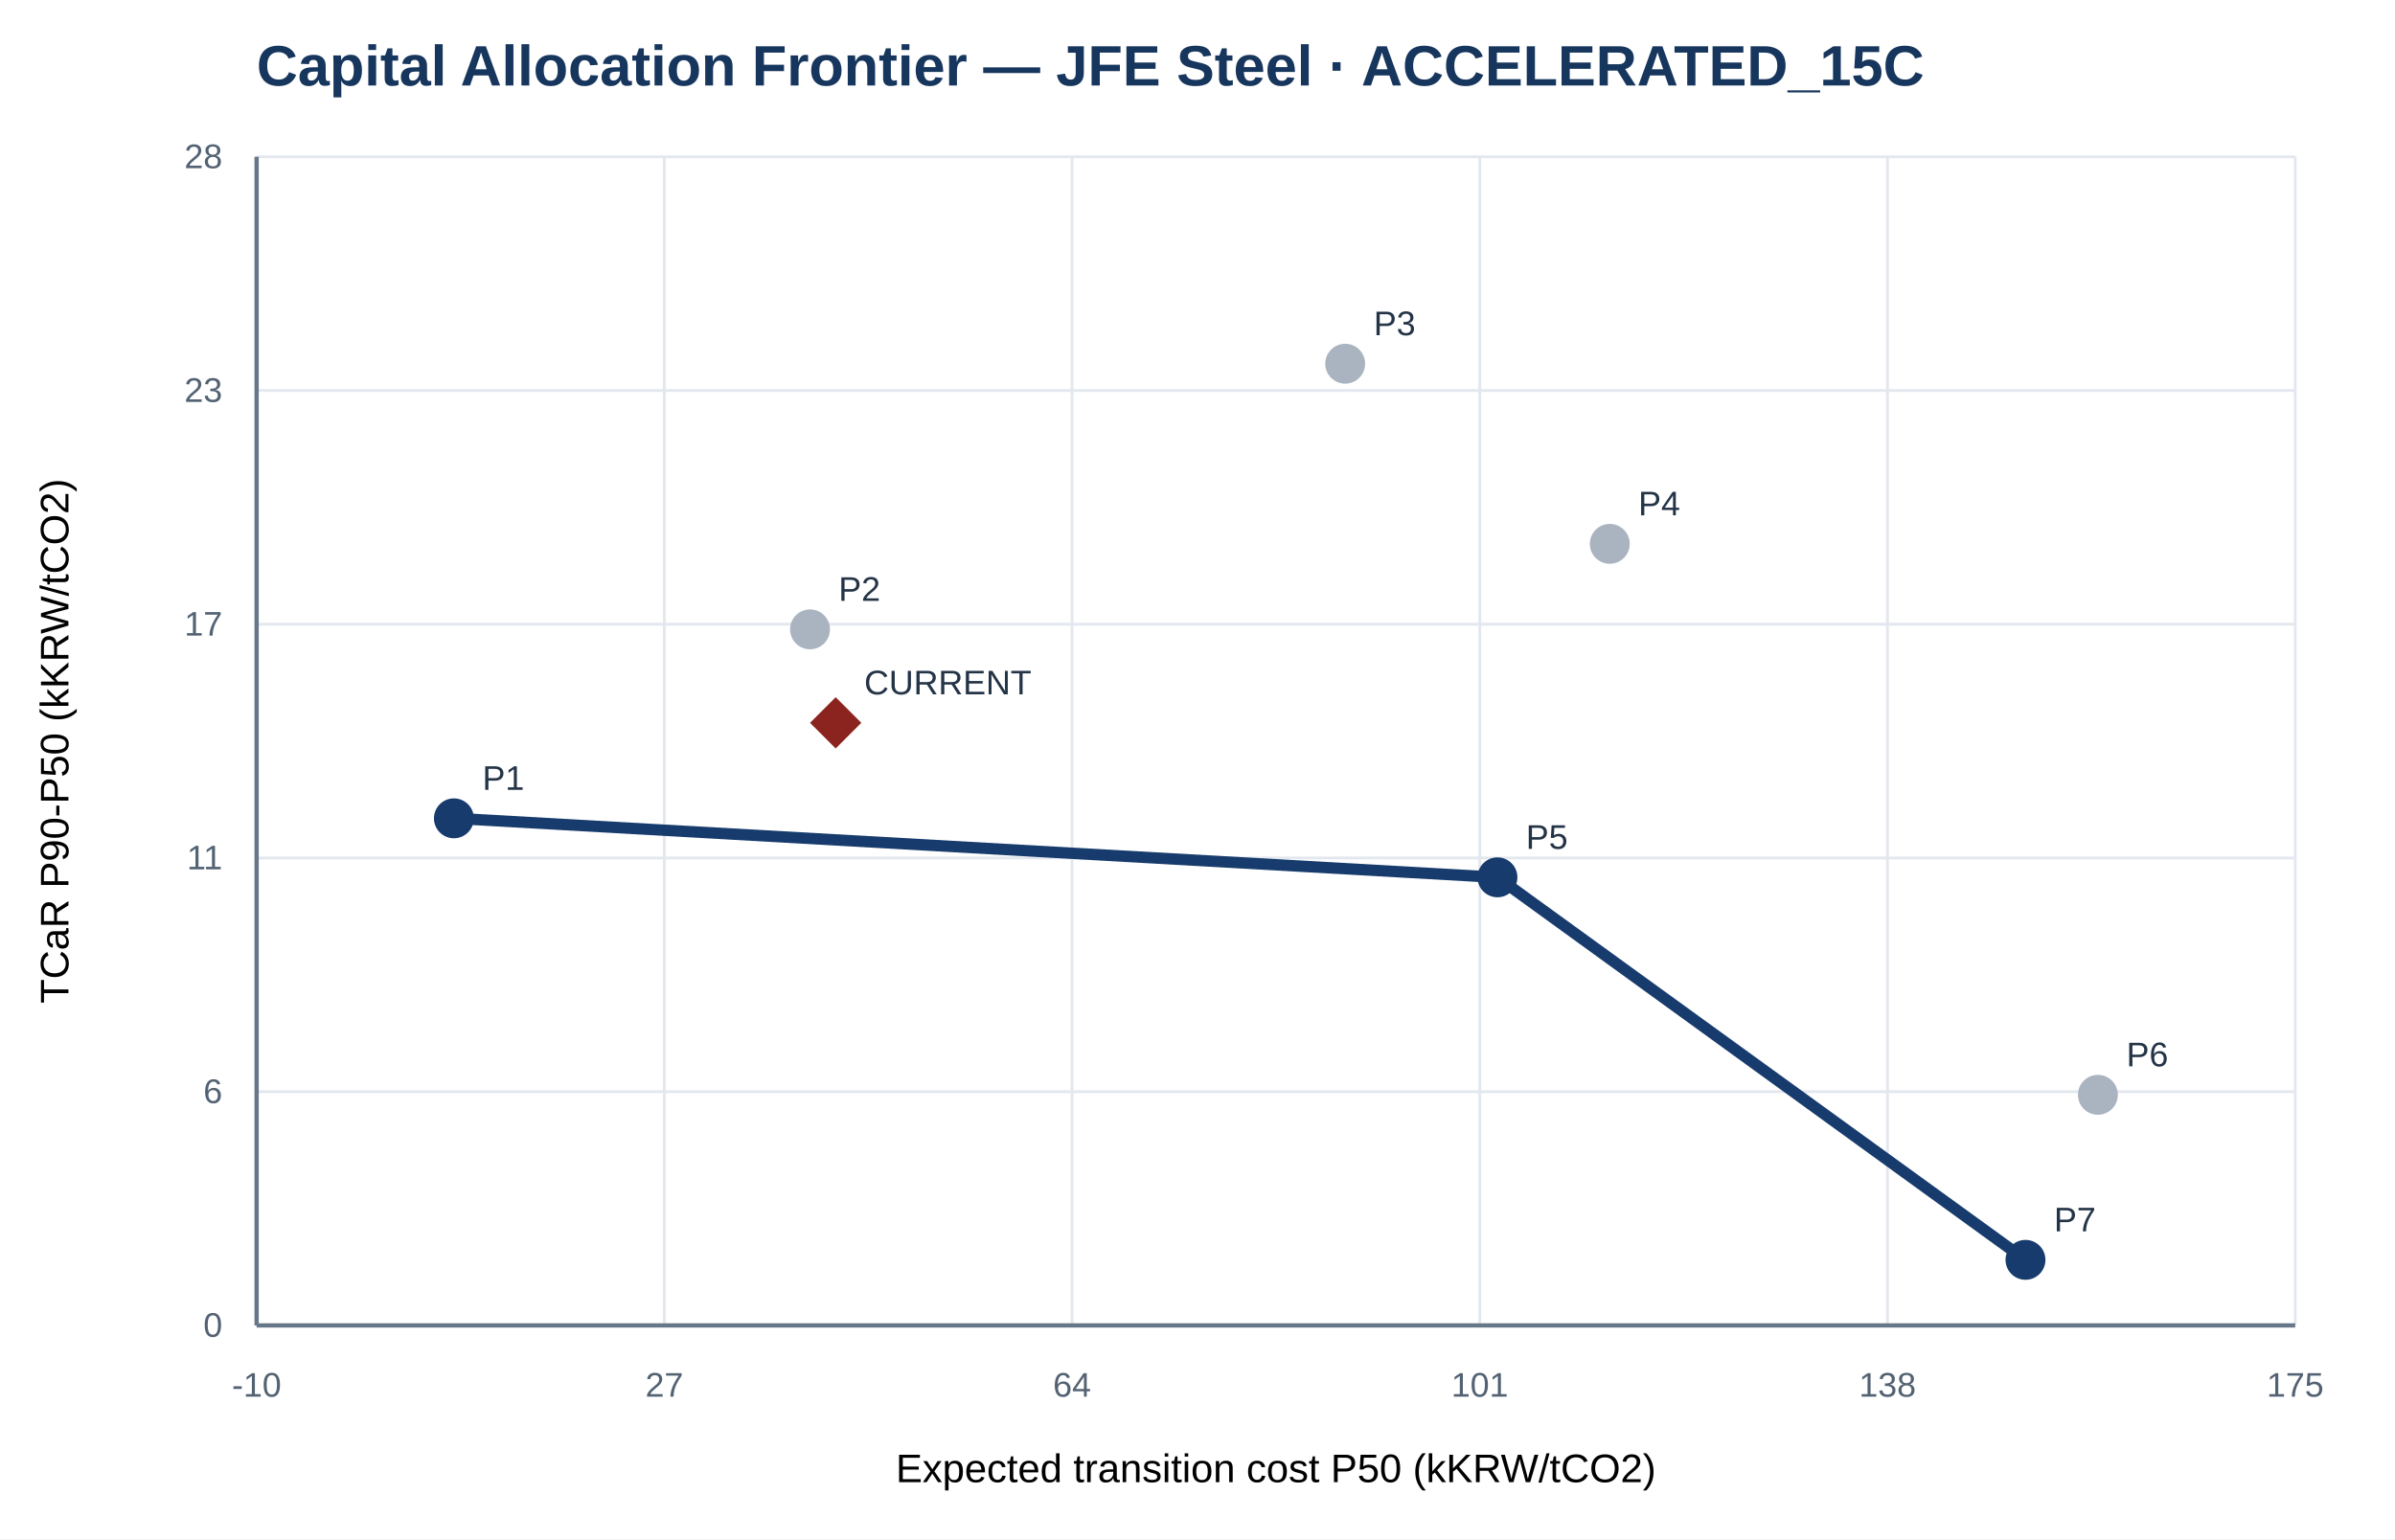
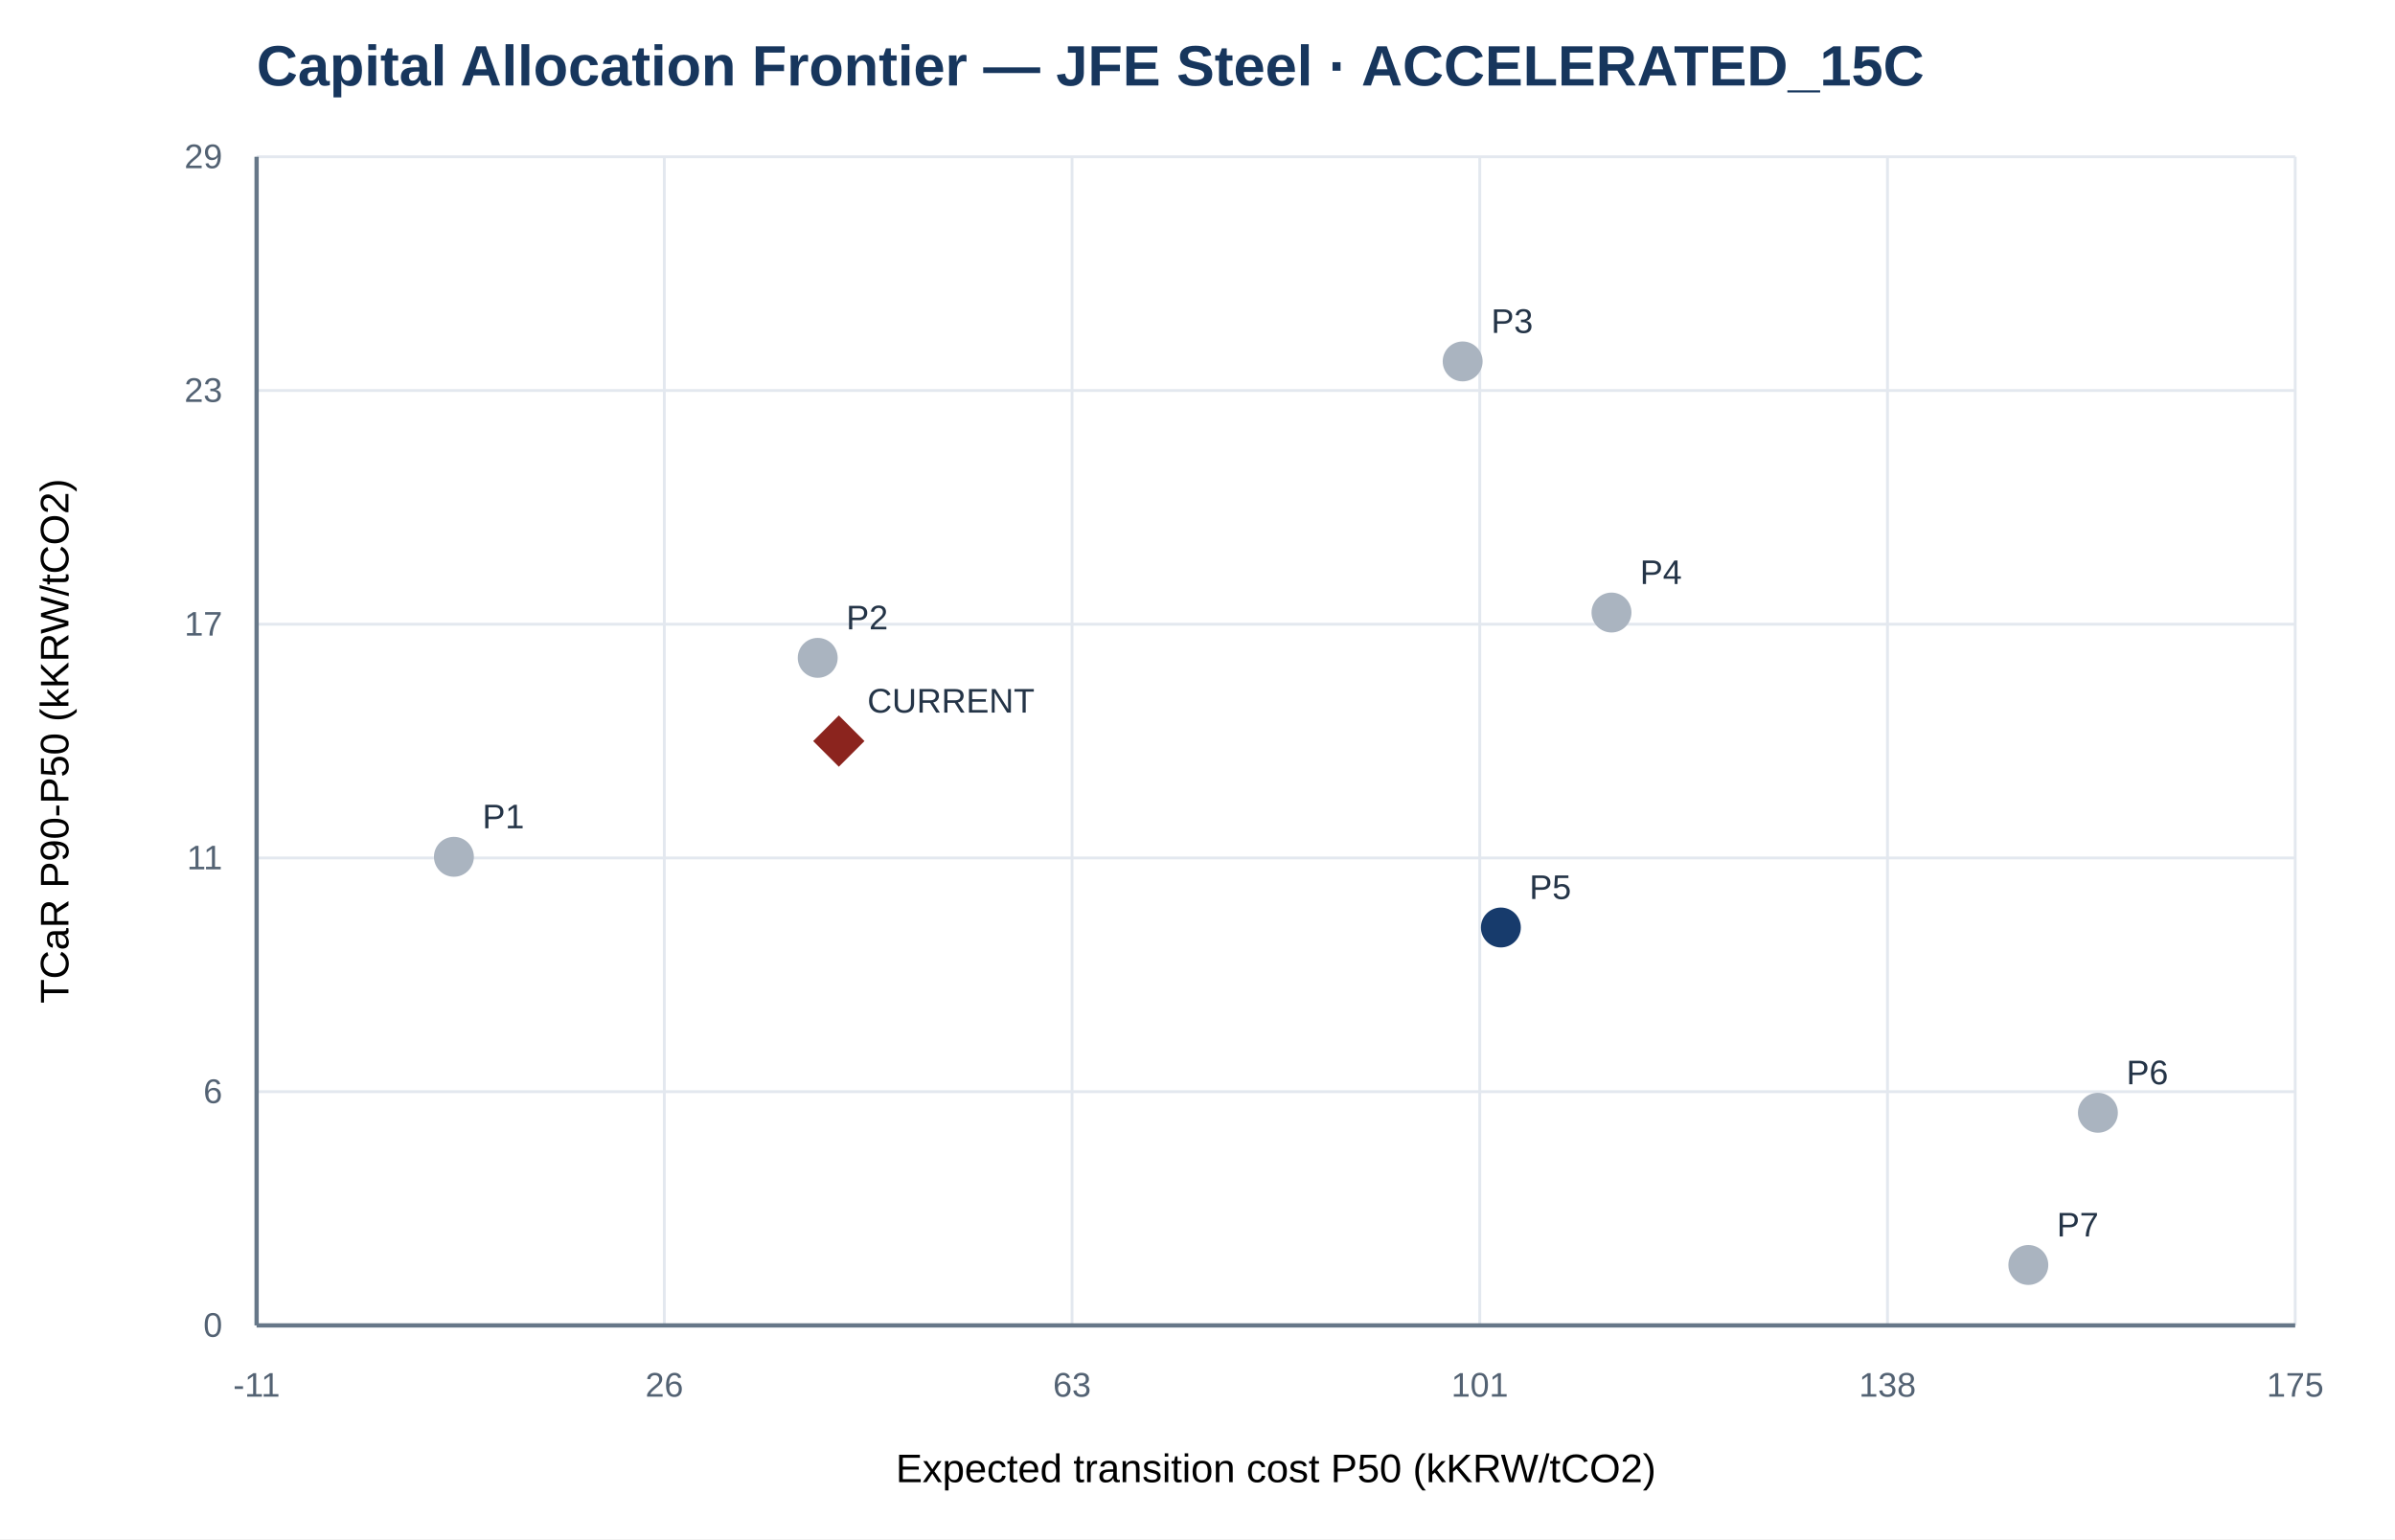
<svg xmlns="http://www.w3.org/2000/svg" width="840" height="540" viewBox="0 0 840 540">
  <rect x="0" y="0" width="840" height="540" fill="#ffffff" />
  <text x="90" y="30" font-family="Arial" font-size="20" font-weight="700" fill="#17365d">Capital Allocation Frontier — JFE Steel · ACCELERATED_15C</text>
  <line x1="90.0" y1="55" x2="90.0" y2="465" stroke="#e3e8ef" />
-   <text x="90.0" y="490" text-anchor="middle" font-family="Arial" font-size="12" fill="#536273">-10</text>
+   <text x="90.0" y="490" text-anchor="middle" font-family="Arial" font-size="12" fill="#536273">-11</text>
  <line x1="90" y1="465.0" x2="805" y2="465.0" stroke="#e3e8ef" />
  <text x="78" y="469.0" text-anchor="end" font-family="Arial" font-size="12" fill="#536273">0</text>
  <line x1="233.0" y1="55" x2="233.0" y2="465" stroke="#e3e8ef" />
-   <text x="233.0" y="490" text-anchor="middle" font-family="Arial" font-size="12" fill="#536273">27</text>
+   <text x="233.0" y="490" text-anchor="middle" font-family="Arial" font-size="12" fill="#536273">26</text>
  <line x1="90" y1="383.0" x2="805" y2="383.0" stroke="#e3e8ef" />
  <text x="78" y="387.0" text-anchor="end" font-family="Arial" font-size="12" fill="#536273">6</text>
  <line x1="376.0" y1="55" x2="376.0" y2="465" stroke="#e3e8ef" />
-   <text x="376.0" y="490" text-anchor="middle" font-family="Arial" font-size="12" fill="#536273">64</text>
+   <text x="376.0" y="490" text-anchor="middle" font-family="Arial" font-size="12" fill="#536273">63</text>
  <line x1="90" y1="301.0" x2="805" y2="301.0" stroke="#e3e8ef" />
  <text x="78" y="305.0" text-anchor="end" font-family="Arial" font-size="12" fill="#536273">11</text>
  <line x1="519.0" y1="55" x2="519.0" y2="465" stroke="#e3e8ef" />
  <text x="519.0" y="490" text-anchor="middle" font-family="Arial" font-size="12" fill="#536273">101</text>
  <line x1="90" y1="219.0" x2="805" y2="219.0" stroke="#e3e8ef" />
  <text x="78" y="223.0" text-anchor="end" font-family="Arial" font-size="12" fill="#536273">17</text>
  <line x1="662.0" y1="55" x2="662.0" y2="465" stroke="#e3e8ef" />
  <text x="662.0" y="490" text-anchor="middle" font-family="Arial" font-size="12" fill="#536273">138</text>
  <line x1="90" y1="137.0" x2="805" y2="137.0" stroke="#e3e8ef" />
  <text x="78" y="141.0" text-anchor="end" font-family="Arial" font-size="12" fill="#536273">23</text>
  <line x1="805.0" y1="55" x2="805.0" y2="465" stroke="#e3e8ef" />
  <text x="805.0" y="490" text-anchor="middle" font-family="Arial" font-size="12" fill="#536273">175</text>
  <line x1="90" y1="55.0" x2="805" y2="55.0" stroke="#e3e8ef" />
-   <text x="78" y="59.0" text-anchor="end" font-family="Arial" font-size="12" fill="#536273">28</text>
-   <polyline points="159.2,287.1 525.2,307.8 710.4,442.0" fill="none" stroke="#173b6c" stroke-width="4" />
-   <circle cx="159.2" cy="287.1" r="7" fill="#173b6c" />
-   <text x="169.2" y="277.1" font-family="Arial" font-size="12" fill="#243447">P1</text>
-   <circle cx="284.1" cy="220.8" r="7" fill="#aab4c0" />
-   <text x="294.1" y="210.8" font-family="Arial" font-size="12" fill="#243447">P2</text>
-   <circle cx="471.8" cy="127.6" r="7" fill="#aab4c0" />
-   <text x="481.8" y="117.6" font-family="Arial" font-size="12" fill="#243447">P3</text>
-   <circle cx="564.6" cy="190.8" r="7" fill="#aab4c0" />
-   <text x="574.6" y="180.8" font-family="Arial" font-size="12" fill="#243447">P4</text>
-   <circle cx="525.2" cy="307.8" r="7" fill="#173b6c" />
-   <text x="535.2" y="297.8" font-family="Arial" font-size="12" fill="#243447">P5</text>
-   <circle cx="735.8" cy="384.1" r="7" fill="#aab4c0" />
-   <text x="745.8" y="374.1" font-family="Arial" font-size="12" fill="#243447">P6</text>
-   <circle cx="710.4" cy="442.0" r="7" fill="#173b6c" />
-   <text x="720.4" y="432.0" font-family="Arial" font-size="12" fill="#243447">P7</text>
-   <polygon points="293.1,244.6 302.1,253.6 293.1,262.6 284.1,253.6" fill="#8b241e" />
-   <text x="303.1" y="243.6" font-family="Arial" font-size="12" fill="#243447">CURRENT</text>
+   <text x="78" y="59.0" text-anchor="end" font-family="Arial" font-size="12" fill="#536273">29</text>
+   <polyline points="526.4,325.4" fill="none" stroke="#173b6c" stroke-width="4" />
+   <circle cx="159.2" cy="300.6" r="7" fill="#aab4c0" />
+   <text x="169.2" y="290.6" font-family="Arial" font-size="12" fill="#243447">P1</text>
+   <circle cx="286.8" cy="230.8" r="7" fill="#aab4c0" />
+   <text x="296.8" y="220.8" font-family="Arial" font-size="12" fill="#243447">P2</text>
+   <circle cx="513.0" cy="126.8" r="7" fill="#aab4c0" />
+   <text x="523.0" y="116.8" font-family="Arial" font-size="12" fill="#243447">P3</text>
+   <circle cx="565.2" cy="214.9" r="7" fill="#aab4c0" />
+   <text x="575.2" y="204.9" font-family="Arial" font-size="12" fill="#243447">P4</text>
+   <circle cx="526.4" cy="325.4" r="7" fill="#173b6c" />
+   <text x="536.4" y="315.4" font-family="Arial" font-size="12" fill="#243447">P5</text>
+   <circle cx="735.8" cy="390.4" r="7" fill="#aab4c0" />
+   <text x="745.8" y="380.4" font-family="Arial" font-size="12" fill="#243447">P6</text>
+   <circle cx="711.4" cy="443.8" r="7" fill="#aab4c0" />
+   <text x="721.4" y="433.8" font-family="Arial" font-size="12" fill="#243447">P7</text>
+   <polygon points="294.2,251.0 303.2,260.0 294.2,269.0 285.2,260.0" fill="#8b241e" />
+   <text x="304.2" y="250.0" font-family="Arial" font-size="12" fill="#243447">CURRENT</text>
  <line x1="90" y1="465" x2="805" y2="465" stroke="#667788" stroke-width="1.5" />
  <line x1="90" y1="55" x2="90" y2="465" stroke="#667788" stroke-width="1.5" />
  <text x="447.5" y="520" text-anchor="middle" font-family="Arial" font-size="14">Expected transition cost P50 (kKRW/tCO2)</text>
  <text x="24" y="260.0" transform="rotate(-90 24 260.0)" text-anchor="middle" font-family="Arial" font-size="14">TCaR P90-P50 (kKRW/tCO2)</text>
</svg>
